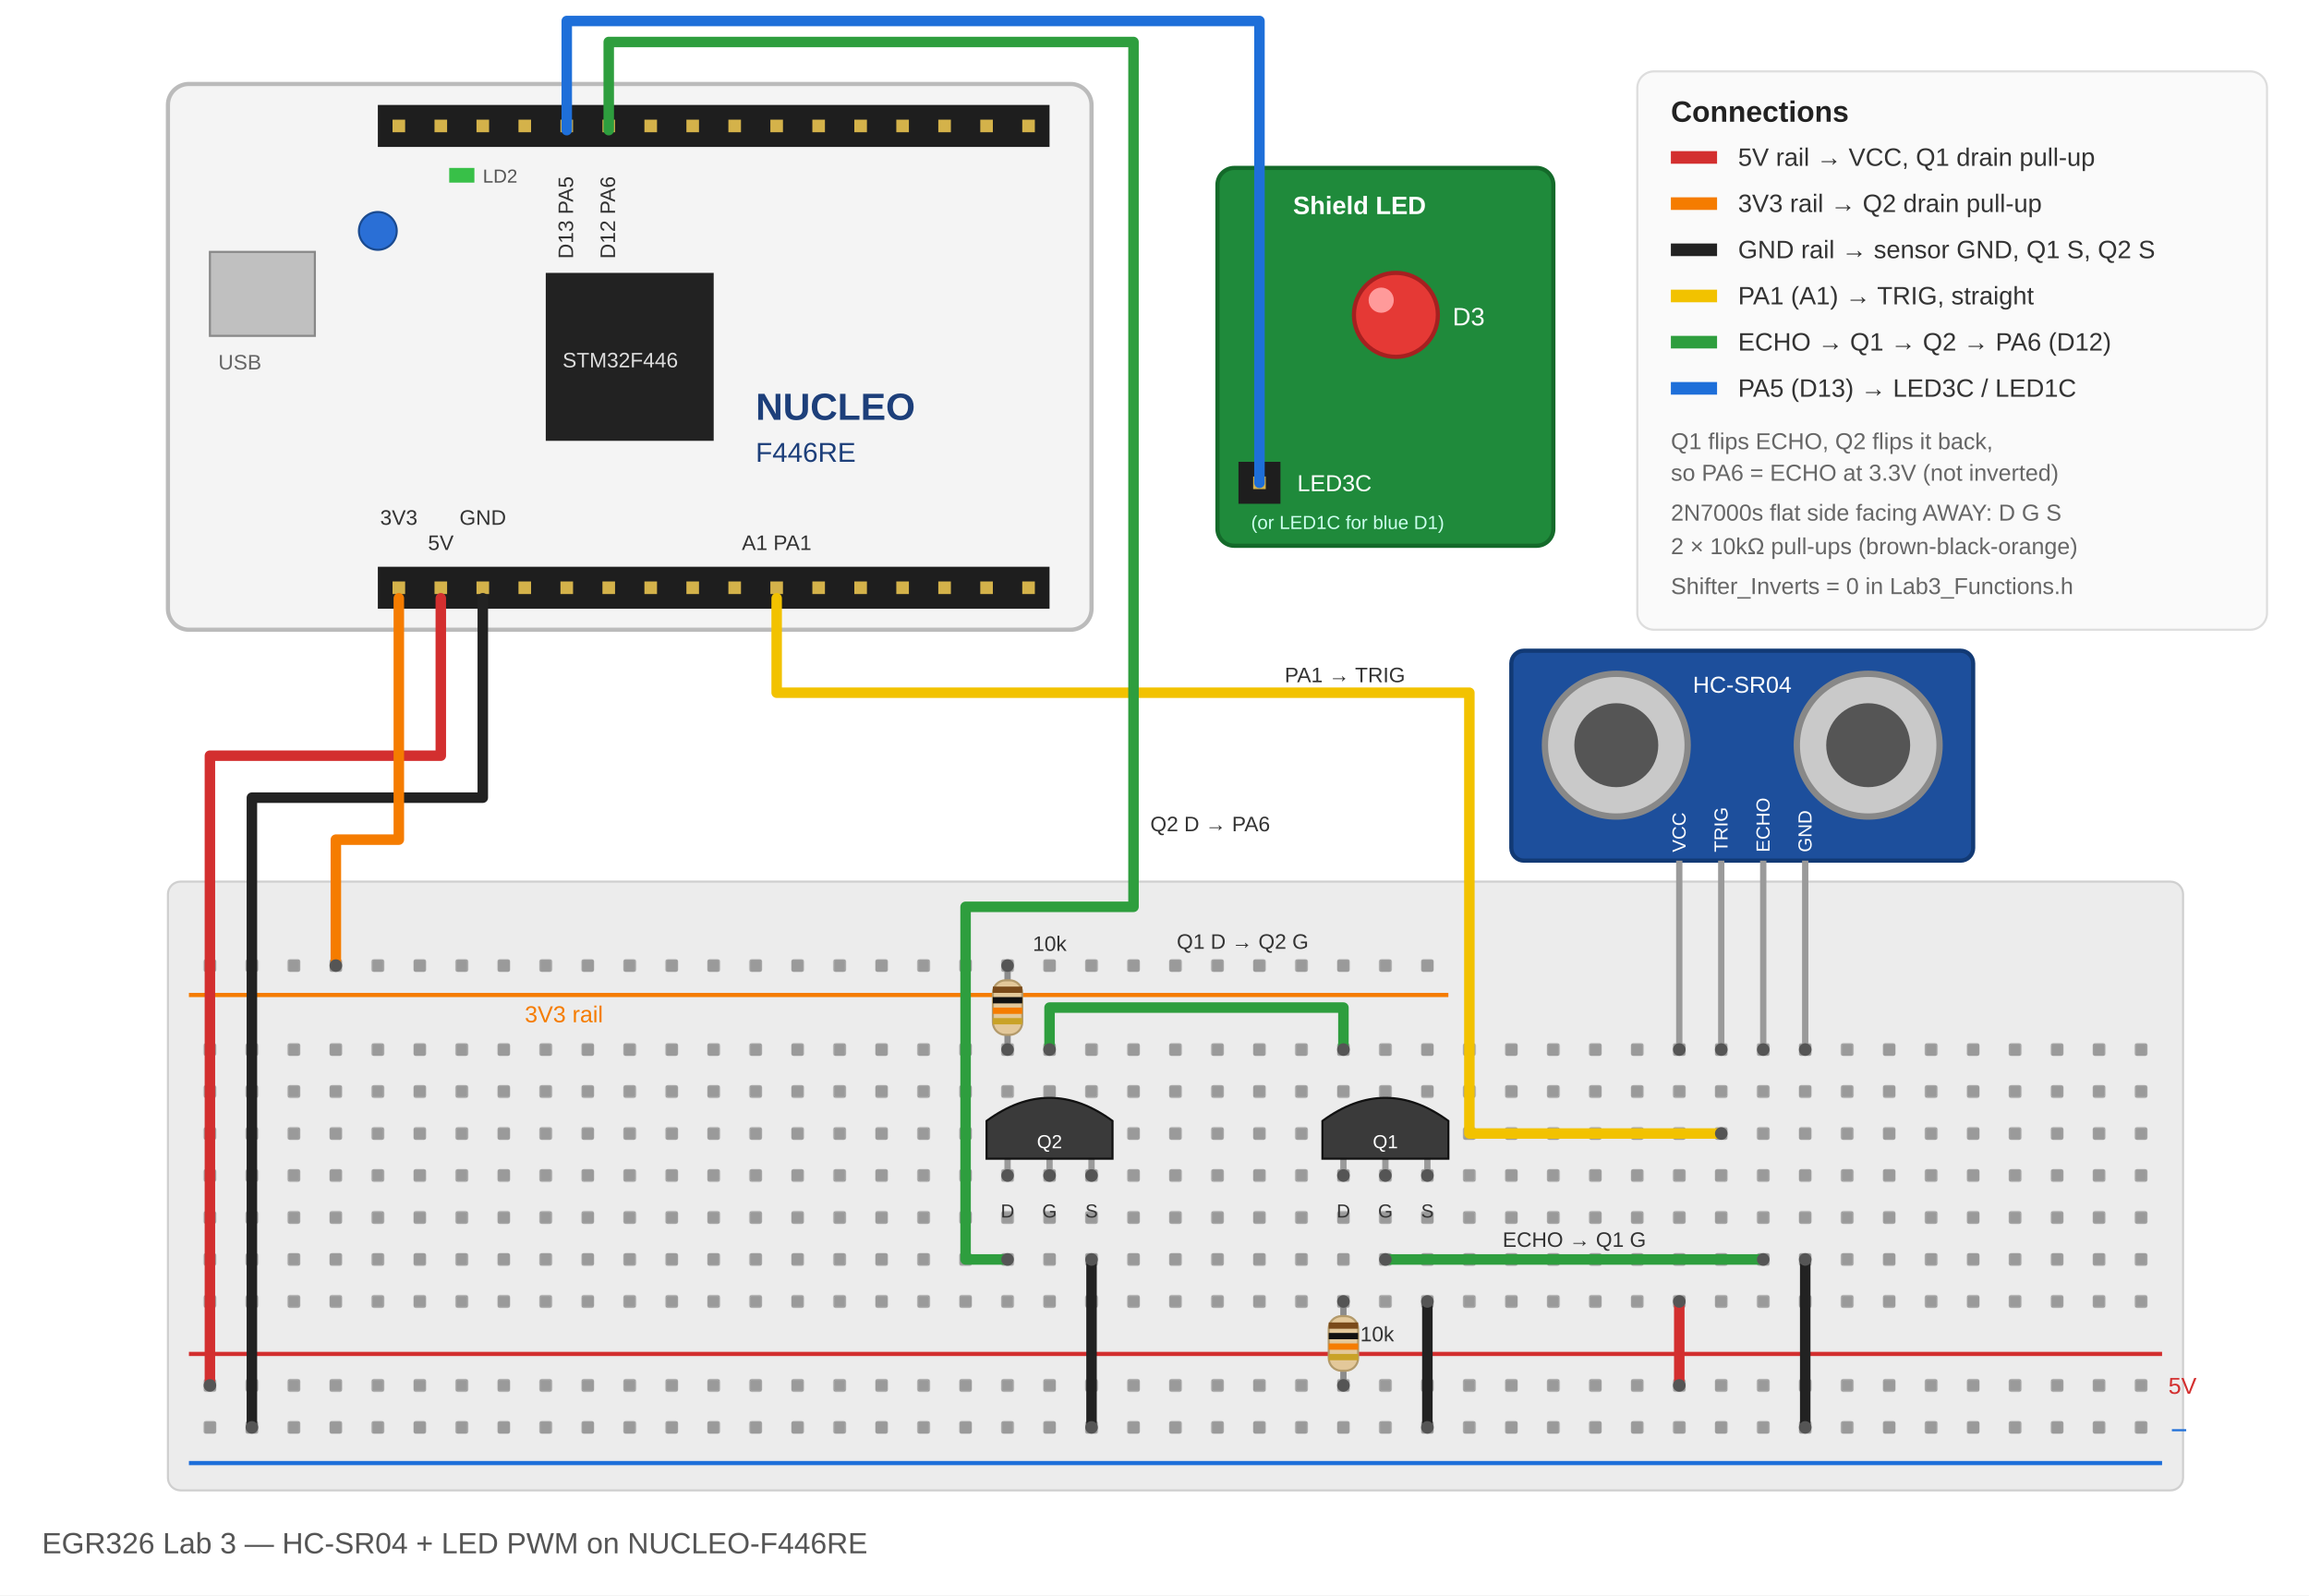
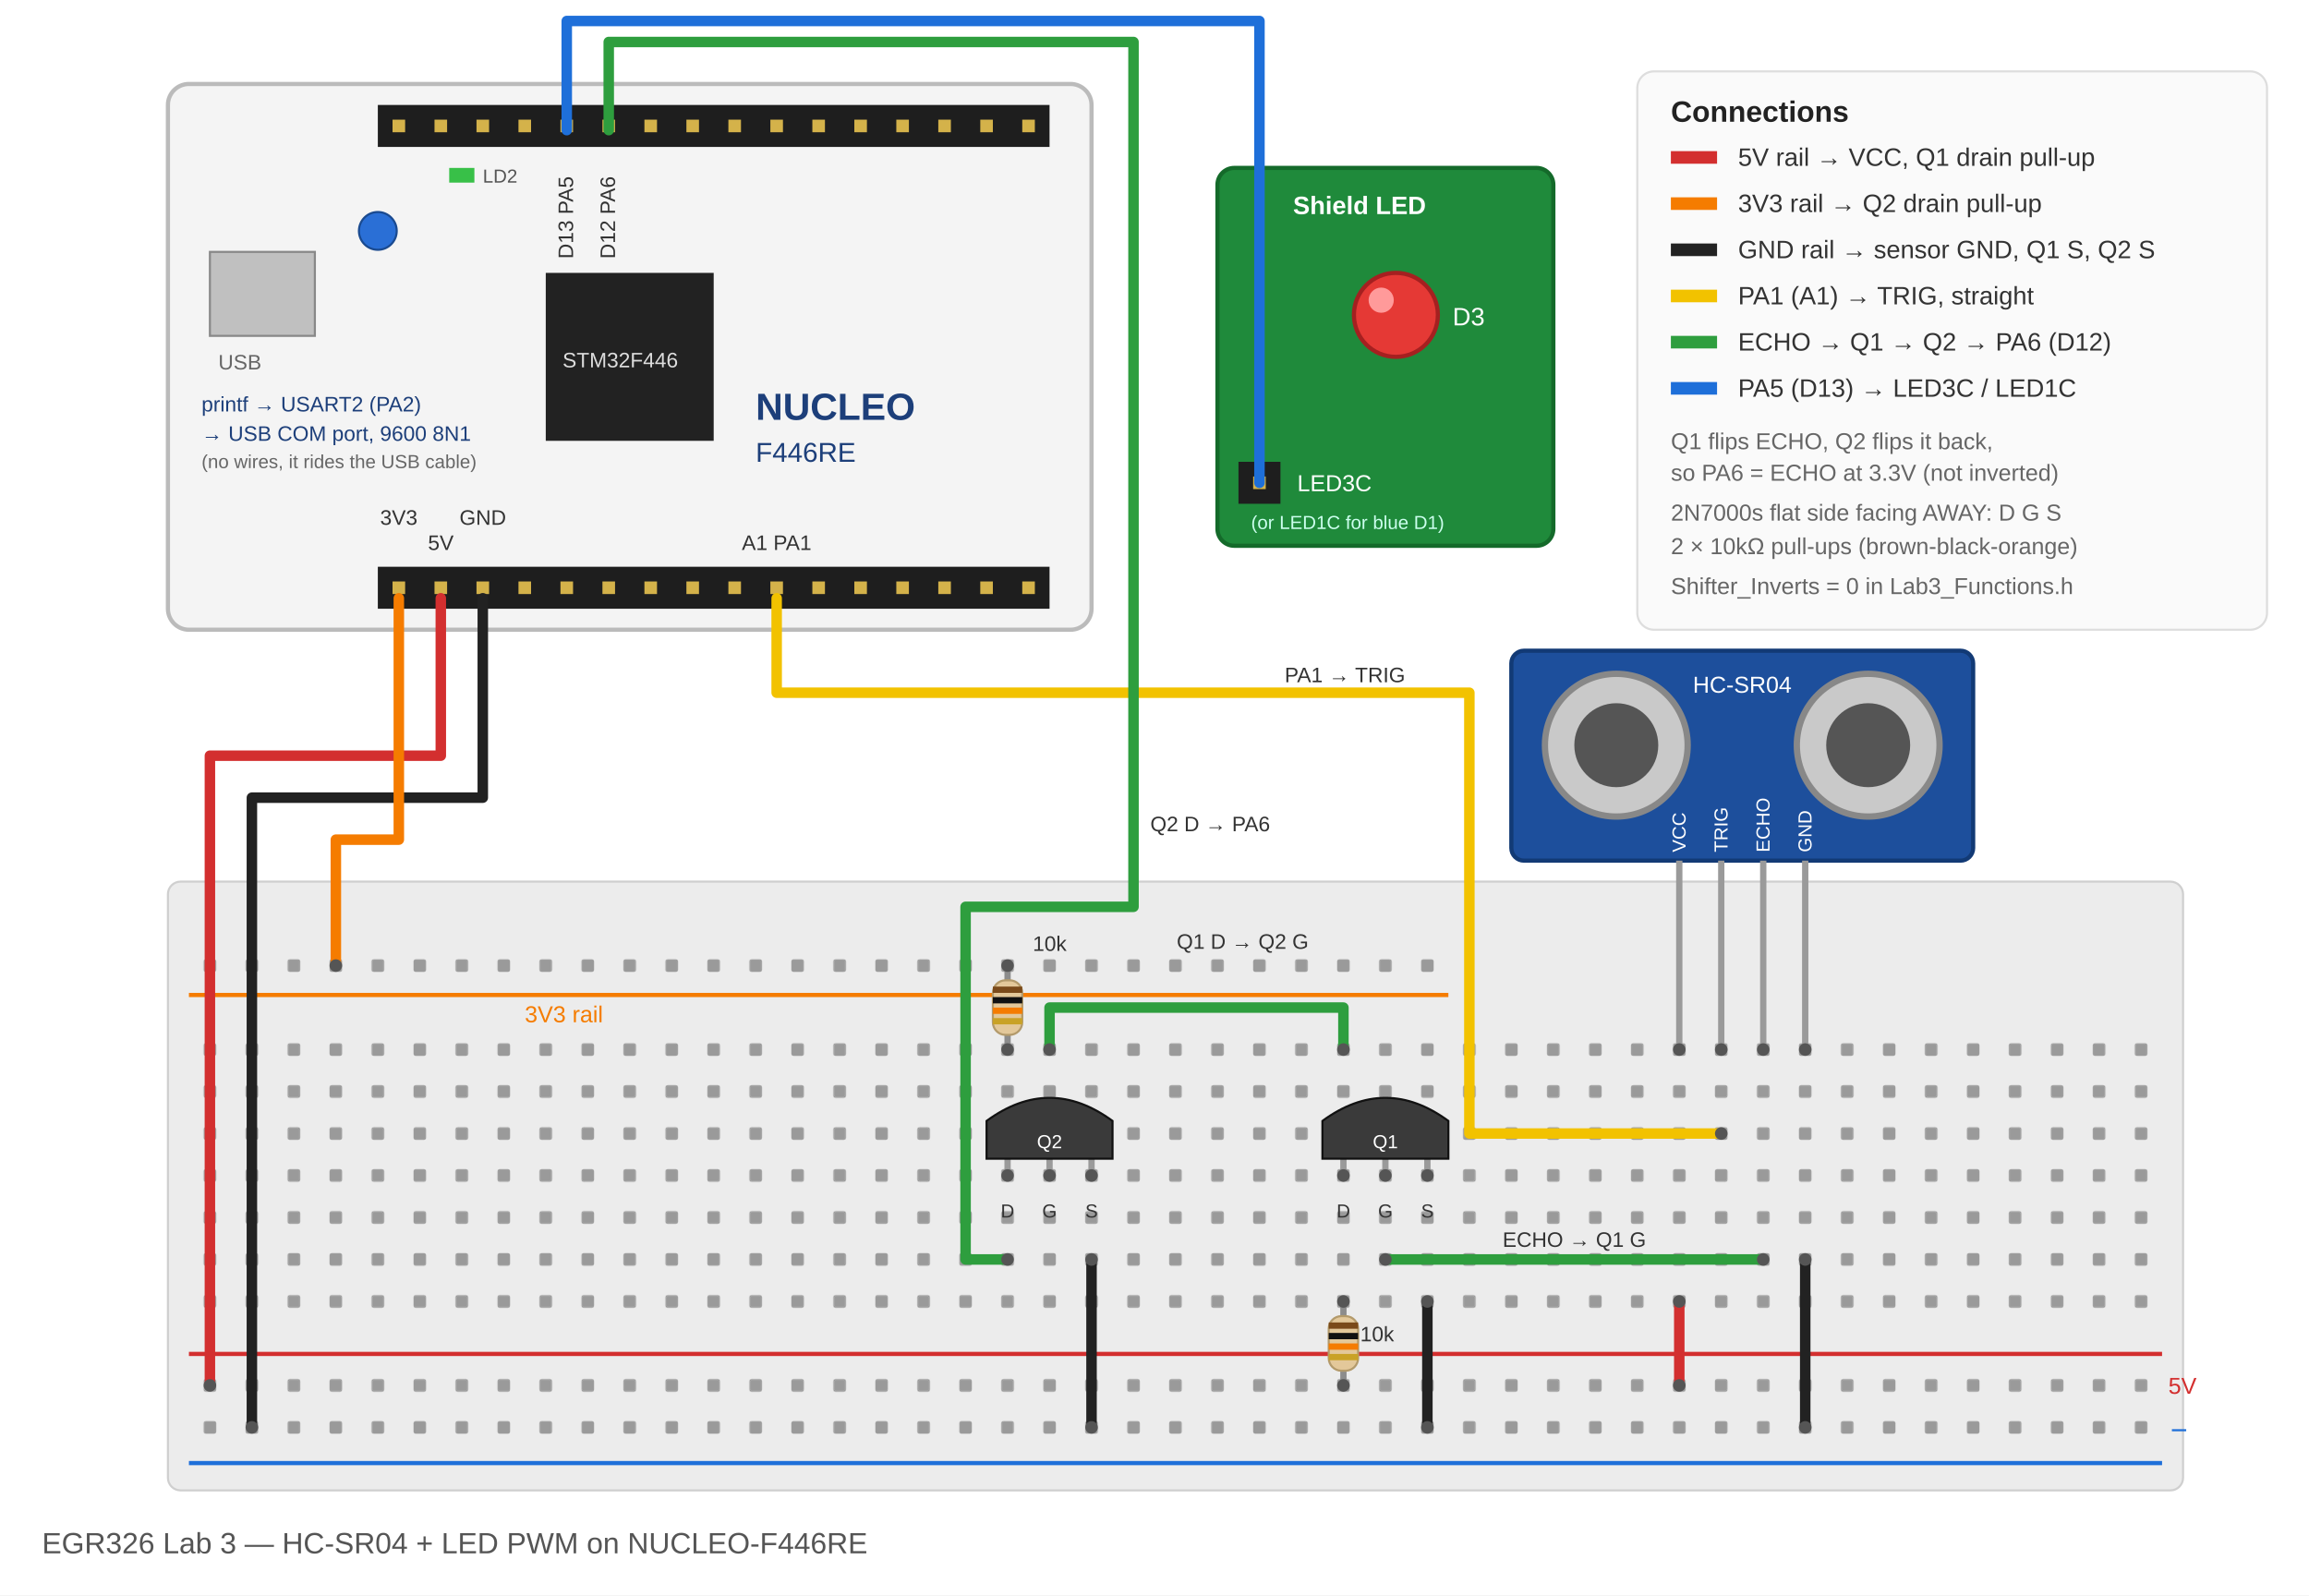
<svg xmlns="http://www.w3.org/2000/svg" viewBox="0 0 1100 760" width="1100" height="760" font-family="Arial, Helvetica, sans-serif">
  <defs>
    <pattern id="hole" x="-10" y="-10" width="20" height="20" patternUnits="userSpaceOnUse">
      <rect x="7" y="7" width="6" height="6" rx="1" fill="#9a9a9a" />
    </pattern>
    <g id="res">
      <line x1="0" y1="0" x2="80" y2="0" stroke="#8c8c8c" stroke-width="3" />
      <rect x="22" y="-8" width="36" height="16" rx="7" fill="#e3c89a" stroke="#b39a6b" />
    </g>
  </defs>
  <rect width="1100" height="760" fill="#ffffff" />
  <text x="20" y="740" font-size="14" fill="#555">EGR326 Lab 3 — HC-SR04 + LED PWM on NUCLEO-F446RE</text>
  <rect x="80" y="40" width="440" height="260" rx="10" fill="#f4f4f4" stroke="#bbb" stroke-width="2" />
  <rect x="100" y="120" width="50" height="40" fill="#c0c0c0" stroke="#888" />
  <text x="104" y="176" font-size="10" fill="#666">USB</text>
+   <text x="96" y="196" font-size="10" fill="#1d3f7a">printf → USART2 (PA2)</text>
+   <text x="96" y="210" font-size="10" fill="#1d3f7a">→ USB COM port, 9600 8N1</text>
+   <text x="96" y="223" font-size="9" fill="#666">(no wires, it rides the USB cable)</text>
  <circle cx="180" cy="110" r="9" fill="#2a6fd6" stroke="#1a4a90" />
  <rect x="260" y="130" width="80" height="80" fill="#222" />
  <text x="268" y="175" font-size="10" fill="#ddd">STM32F446</text>
  <text x="360" y="200" font-size="18" font-weight="bold" fill="#1d3f7a">NUCLEO</text>
  <text x="360" y="220" font-size="13" fill="#1d3f7a">F446RE</text>
  <rect x="214" y="80" width="12" height="7" fill="#38c048" />
  <text x="230" y="87" font-size="9" fill="#555">LD2</text>
  <rect x="180" y="50" width="320" height="20" fill="#1e1e1e" />
  <rect x="180" y="270" width="320" height="20" fill="#1e1e1e" />
  <g fill="#d4b24a">
    <rect x="187" y="57" width="6" height="6" />
    <rect x="207" y="57" width="6" height="6" />
    <rect x="227" y="57" width="6" height="6" />
    <rect x="247" y="57" width="6" height="6" />
    <rect x="267" y="57" width="6" height="6" />
    <rect x="287" y="57" width="6" height="6" />
    <rect x="307" y="57" width="6" height="6" />
    <rect x="327" y="57" width="6" height="6" />
    <rect x="347" y="57" width="6" height="6" />
    <rect x="367" y="57" width="6" height="6" />
    <rect x="387" y="57" width="6" height="6" />
    <rect x="407" y="57" width="6" height="6" />
    <rect x="427" y="57" width="6" height="6" />
    <rect x="447" y="57" width="6" height="6" />
    <rect x="467" y="57" width="6" height="6" />
    <rect x="487" y="57" width="6" height="6" />
    <rect x="187" y="277" width="6" height="6" />
    <rect x="207" y="277" width="6" height="6" />
    <rect x="227" y="277" width="6" height="6" />
    <rect x="247" y="277" width="6" height="6" />
    <rect x="267" y="277" width="6" height="6" />
    <rect x="287" y="277" width="6" height="6" />
    <rect x="307" y="277" width="6" height="6" />
    <rect x="327" y="277" width="6" height="6" />
    <rect x="347" y="277" width="6" height="6" />
    <rect x="367" y="277" width="6" height="6" />
    <rect x="387" y="277" width="6" height="6" />
    <rect x="407" y="277" width="6" height="6" />
    <rect x="427" y="277" width="6" height="6" />
    <rect x="447" y="277" width="6" height="6" />
    <rect x="467" y="277" width="6" height="6" />
    <rect x="487" y="277" width="6" height="6" />
  </g>
  <g font-size="10" fill="#333" text-anchor="middle">
    <text x="270" y="84" transform="rotate(-90 270 84)" dy="3" text-anchor="end">D13 PA5</text>
    <text x="290" y="84" transform="rotate(-90 290 84)" dy="3" text-anchor="end">D12 PA6</text>
    <text x="210" y="262">5V</text>
    <text x="230" y="250">GND</text>
    <text x="370" y="262">A1 PA1</text>
    <text x="190" y="250">3V3</text>
  </g>
  <rect x="580" y="80" width="160" height="180" rx="8" fill="#1f8a3b" stroke="#146a2a" stroke-width="2" />
  <text x="616" y="102" font-size="12" fill="#fff" font-weight="bold">Shield LED</text>
  <circle cx="665" cy="150" r="20" fill="#e53935" stroke="#a52020" stroke-width="2" />
  <circle cx="658" cy="143" r="6" fill="#ff9a9a" />
  <text x="692" y="155" font-size="12" fill="#fff">D3</text>
  <rect x="590" y="220" width="20" height="20" fill="#1e1e1e" />
  <rect x="597" y="227" width="6" height="6" fill="#d4b24a" />
  <text x="618" y="234" font-size="11" fill="#fff">LED3C</text>
  <text x="596" y="252" font-size="9" fill="#cfe">(or LED1C for blue D1)</text>
  <rect x="780" y="34" width="300" height="266" rx="8" fill="#fafafa" stroke="#ddd" />
  <text x="796" y="58" font-size="14" font-weight="bold" fill="#222">Connections</text>
  <g font-size="12" fill="#333">
    <rect x="796" y="72" width="22" height="6" fill="#d32f2f" />
    <text x="828" y="79">5V rail → VCC, Q1 drain pull-up</text>
    <rect x="796" y="94" width="22" height="6" fill="#f57c00" />
    <text x="828" y="101">3V3 rail → Q2 drain pull-up</text>
    <rect x="796" y="116" width="22" height="6" fill="#222" />
    <text x="828" y="123">GND rail → sensor GND, Q1 S, Q2 S</text>
    <rect x="796" y="138" width="22" height="6" fill="#f2c200" />
    <text x="828" y="145">PA1 (A1) → TRIG, straight</text>
    <rect x="796" y="160" width="22" height="6" fill="#2e9e3e" />
    <text x="828" y="167">ECHO → Q1 → Q2 → PA6 (D12)</text>
    <rect x="796" y="182" width="22" height="6" fill="#1e6fd9" />
    <text x="828" y="189">PA5 (D13) → LED3C / LED1C</text>
    <text x="796" y="214" fill="#666" font-size="11">Q1 flips ECHO, Q2 flips it back,</text>
    <text x="796" y="229" fill="#666" font-size="11">so PA6 = ECHO at 3.3V (not inverted)</text>
    <text x="796" y="248" fill="#666" font-size="11">2N7000s flat side facing AWAY: D G S</text>
    <text x="796" y="264" fill="#666" font-size="11">2 × 10kΩ pull-ups (brown-black-orange)</text>
    <text x="796" y="283" fill="#666" font-size="11">Shifter_Inverts = 0 in Lab3_Functions.h</text>
  </g>
  <rect x="80" y="420" width="960" height="290" rx="6" fill="#ececec" stroke="#cfcfcf" />
  <rect x="90" y="450" width="600" height="20" fill="url(#hole)" />
  <line x1="90" y1="474" x2="690" y2="474" stroke="#f57c00" stroke-width="2" />
  <text x="250" y="487" font-size="11" fill="#f57c00">3V3 rail</text>
  <rect x="90" y="490" width="940" height="140" fill="url(#hole)" />
  <line x1="90" y1="645" x2="1030" y2="645" stroke="#d32f2f" stroke-width="2" />
  <rect x="90" y="650" width="940" height="20" fill="url(#hole)" />
  <rect x="90" y="670" width="940" height="20" fill="url(#hole)" />
  <line x1="90" y1="697" x2="1030" y2="697" stroke="#1e6fd9" stroke-width="2" />
  <text x="1033" y="664" font-size="11" fill="#d32f2f">5V</text>
  <text x="1034" y="686" font-size="14" fill="#1e6fd9">−</text>
  <rect x="720" y="310" width="220" height="100" rx="6" fill="#1d4f9c" stroke="#123a75" stroke-width="2" />
  <circle cx="770" cy="355" r="34" fill="#c9c9c9" stroke="#888" stroke-width="3" />
  <circle cx="770" cy="355" r="20" fill="#555" />
  <circle cx="890" cy="355" r="34" fill="#c9c9c9" stroke="#888" stroke-width="3" />
  <circle cx="890" cy="355" r="20" fill="#555" />
  <text x="830" y="330" font-size="11" fill="#fff" text-anchor="middle">HC-SR04</text>
  <g font-size="9" fill="#fff" text-anchor="start">
    <text transform="translate(803,406) rotate(-90)">VCC</text>
    <text transform="translate(823,406) rotate(-90)">TRIG</text>
    <text transform="translate(843,406) rotate(-90)">ECHO</text>
    <text transform="translate(863,406) rotate(-90)">GND</text>
  </g>
  <g stroke="#9a9a9a" stroke-width="3">
    <line x1="800" y1="410" x2="800" y2="500" />
    <line x1="820" y1="410" x2="820" y2="500" />
    <line x1="840" y1="410" x2="840" y2="500" />
    <line x1="860" y1="410" x2="860" y2="500" />
  </g>
  <line x1="480" y1="552" x2="480" y2="560" stroke="#9a9a9a" stroke-width="3" />
  <circle cx="480" cy="560" r="3" fill="#555" />
  <line x1="500" y1="552" x2="500" y2="560" stroke="#9a9a9a" stroke-width="3" />
  <circle cx="500" cy="560" r="3" fill="#555" />
  <line x1="520" y1="552" x2="520" y2="560" stroke="#9a9a9a" stroke-width="3" />
  <circle cx="520" cy="560" r="3" fill="#555" />
  <path d="M470,552 L470,534 Q500,512 530,534 L530,552 Z" fill="#3a3a3a" stroke="#111" />
  <text x="500" y="547" font-size="9" fill="#fff" text-anchor="middle">Q2</text>
  <g font-size="9" fill="#333" text-anchor="middle">
    <text x="480" y="580">D</text>
    <text x="500" y="580">G</text>
    <text x="520" y="580">S</text>
  </g>
  <line x1="640" y1="552" x2="640" y2="560" stroke="#9a9a9a" stroke-width="3" />
  <circle cx="640" cy="560" r="3" fill="#555" />
  <line x1="660" y1="552" x2="660" y2="560" stroke="#9a9a9a" stroke-width="3" />
  <circle cx="660" cy="560" r="3" fill="#555" />
  <line x1="680" y1="552" x2="680" y2="560" stroke="#9a9a9a" stroke-width="3" />
  <circle cx="680" cy="560" r="3" fill="#555" />
  <path d="M630,552 L630,534 Q660,512 690,534 L690,552 Z" fill="#3a3a3a" stroke="#111" />
  <text x="660" y="547" font-size="9" fill="#fff" text-anchor="middle">Q1</text>
  <g font-size="9" fill="#333" text-anchor="middle">
    <text x="640" y="580">D</text>
    <text x="660" y="580">G</text>
    <text x="680" y="580">S</text>
  </g>
  <g fill="none" stroke-width="5" stroke-linejoin="round" stroke-linecap="round">
    <polyline points="210,285 210,360 100,360 100,660" stroke="#d32f2f" />
    <polyline points="230,285 230,380 120,380 120,680" stroke="#222" />
    <polyline points="190,285 190,400 160,400 160,460" stroke="#f57c00" />
    <polyline points="800,620 800,660" stroke="#d32f2f" />
    <polyline points="860,600 860,680" stroke="#222" />
    <polyline points="680,620 680,680" stroke="#222" />
    <polyline points="520,600 520,680" stroke="#222" />
    <polyline points="370,285 370,330 700,330 700,540 820,540" stroke="#f2c200" />
    <polyline points="840,600 660,600" stroke="#2e9e3e" />
    <polyline points="640,500 640,480 500,480 500,500" stroke="#2e9e3e" />
    <polyline points="480,600 460,600 460,432 540,432 540,20 290,20 290,62" stroke="#2e9e3e" />
    <polyline points="270,62 270,10 600,10 600,230" stroke="#1e6fd9" />
  </g>
  <line x1="640" y1="620" x2="640" y2="660" stroke="#8c8c8c" stroke-width="3" />
  <rect x="633.0" y="627.0" width="14" height="26" rx="6" fill="#e3c89a" stroke="#b39a6b" />
  <rect x="633.0" y="630.0" width="14" height="3" fill="#7a4a1a" />
  <rect x="633.0" y="635.0" width="14" height="3" fill="#111" />
  <rect x="633.0" y="640.0" width="14" height="3" fill="#f57c00" />
  <rect x="633.0" y="645.0" width="14" height="3" fill="#c9a227" />
  <circle cx="640" cy="620" r="3" fill="#555" />
  <circle cx="640" cy="660" r="3" fill="#555" />
  <line x1="480" y1="460" x2="480" y2="500" stroke="#8c8c8c" stroke-width="3" />
  <rect x="473.0" y="467.0" width="14" height="26" rx="6" fill="#e3c89a" stroke="#b39a6b" />
  <rect x="473.0" y="470.0" width="14" height="3" fill="#7a4a1a" />
  <rect x="473.0" y="475.0" width="14" height="3" fill="#111" />
  <rect x="473.0" y="480.0" width="14" height="3" fill="#f57c00" />
  <rect x="473.0" y="485.0" width="14" height="3" fill="#c9a227" />
  <circle cx="480" cy="460" r="3" fill="#555" />
  <circle cx="480" cy="500" r="3" fill="#555" />
  <g font-size="10" fill="#333">
    <text x="648" y="639">10k</text>
    <text x="492" y="453">10k</text>
  </g>
  <g font-size="10" fill="#333">
    <text x="750" y="594" text-anchor="middle">ECHO → Q1 G</text>
    <text x="592" y="452" text-anchor="middle">Q1 D → Q2 G</text>
    <text x="548" y="396">Q2 D → PA6</text>
    <text x="612" y="325">PA1 → TRIG</text>
  </g>
  <g fill="#555">
    <circle cx="100" cy="660" r="3" />
    <circle cx="120" cy="680" r="3" />
    <circle cx="160" cy="460" r="3" />
    <circle cx="800" cy="620" r="3" />
    <circle cx="800" cy="660" r="3" />
    <circle cx="860" cy="600" r="3" />
    <circle cx="860" cy="680" r="3" />
    <circle cx="680" cy="620" r="3" />
    <circle cx="680" cy="680" r="3" />
    <circle cx="520" cy="600" r="3" />
    <circle cx="520" cy="680" r="3" />
    <circle cx="820" cy="540" r="3" />
    <circle cx="840" cy="600" r="3" />
    <circle cx="660" cy="600" r="3" />
    <circle cx="640" cy="500" r="3" />
    <circle cx="500" cy="500" r="3" />
    <circle cx="480" cy="600" r="3" />
    <circle cx="800" cy="500" r="3" />
    <circle cx="820" cy="500" r="3" />
    <circle cx="840" cy="500" r="3" />
    <circle cx="860" cy="500" r="3" />
  </g>
</svg>
